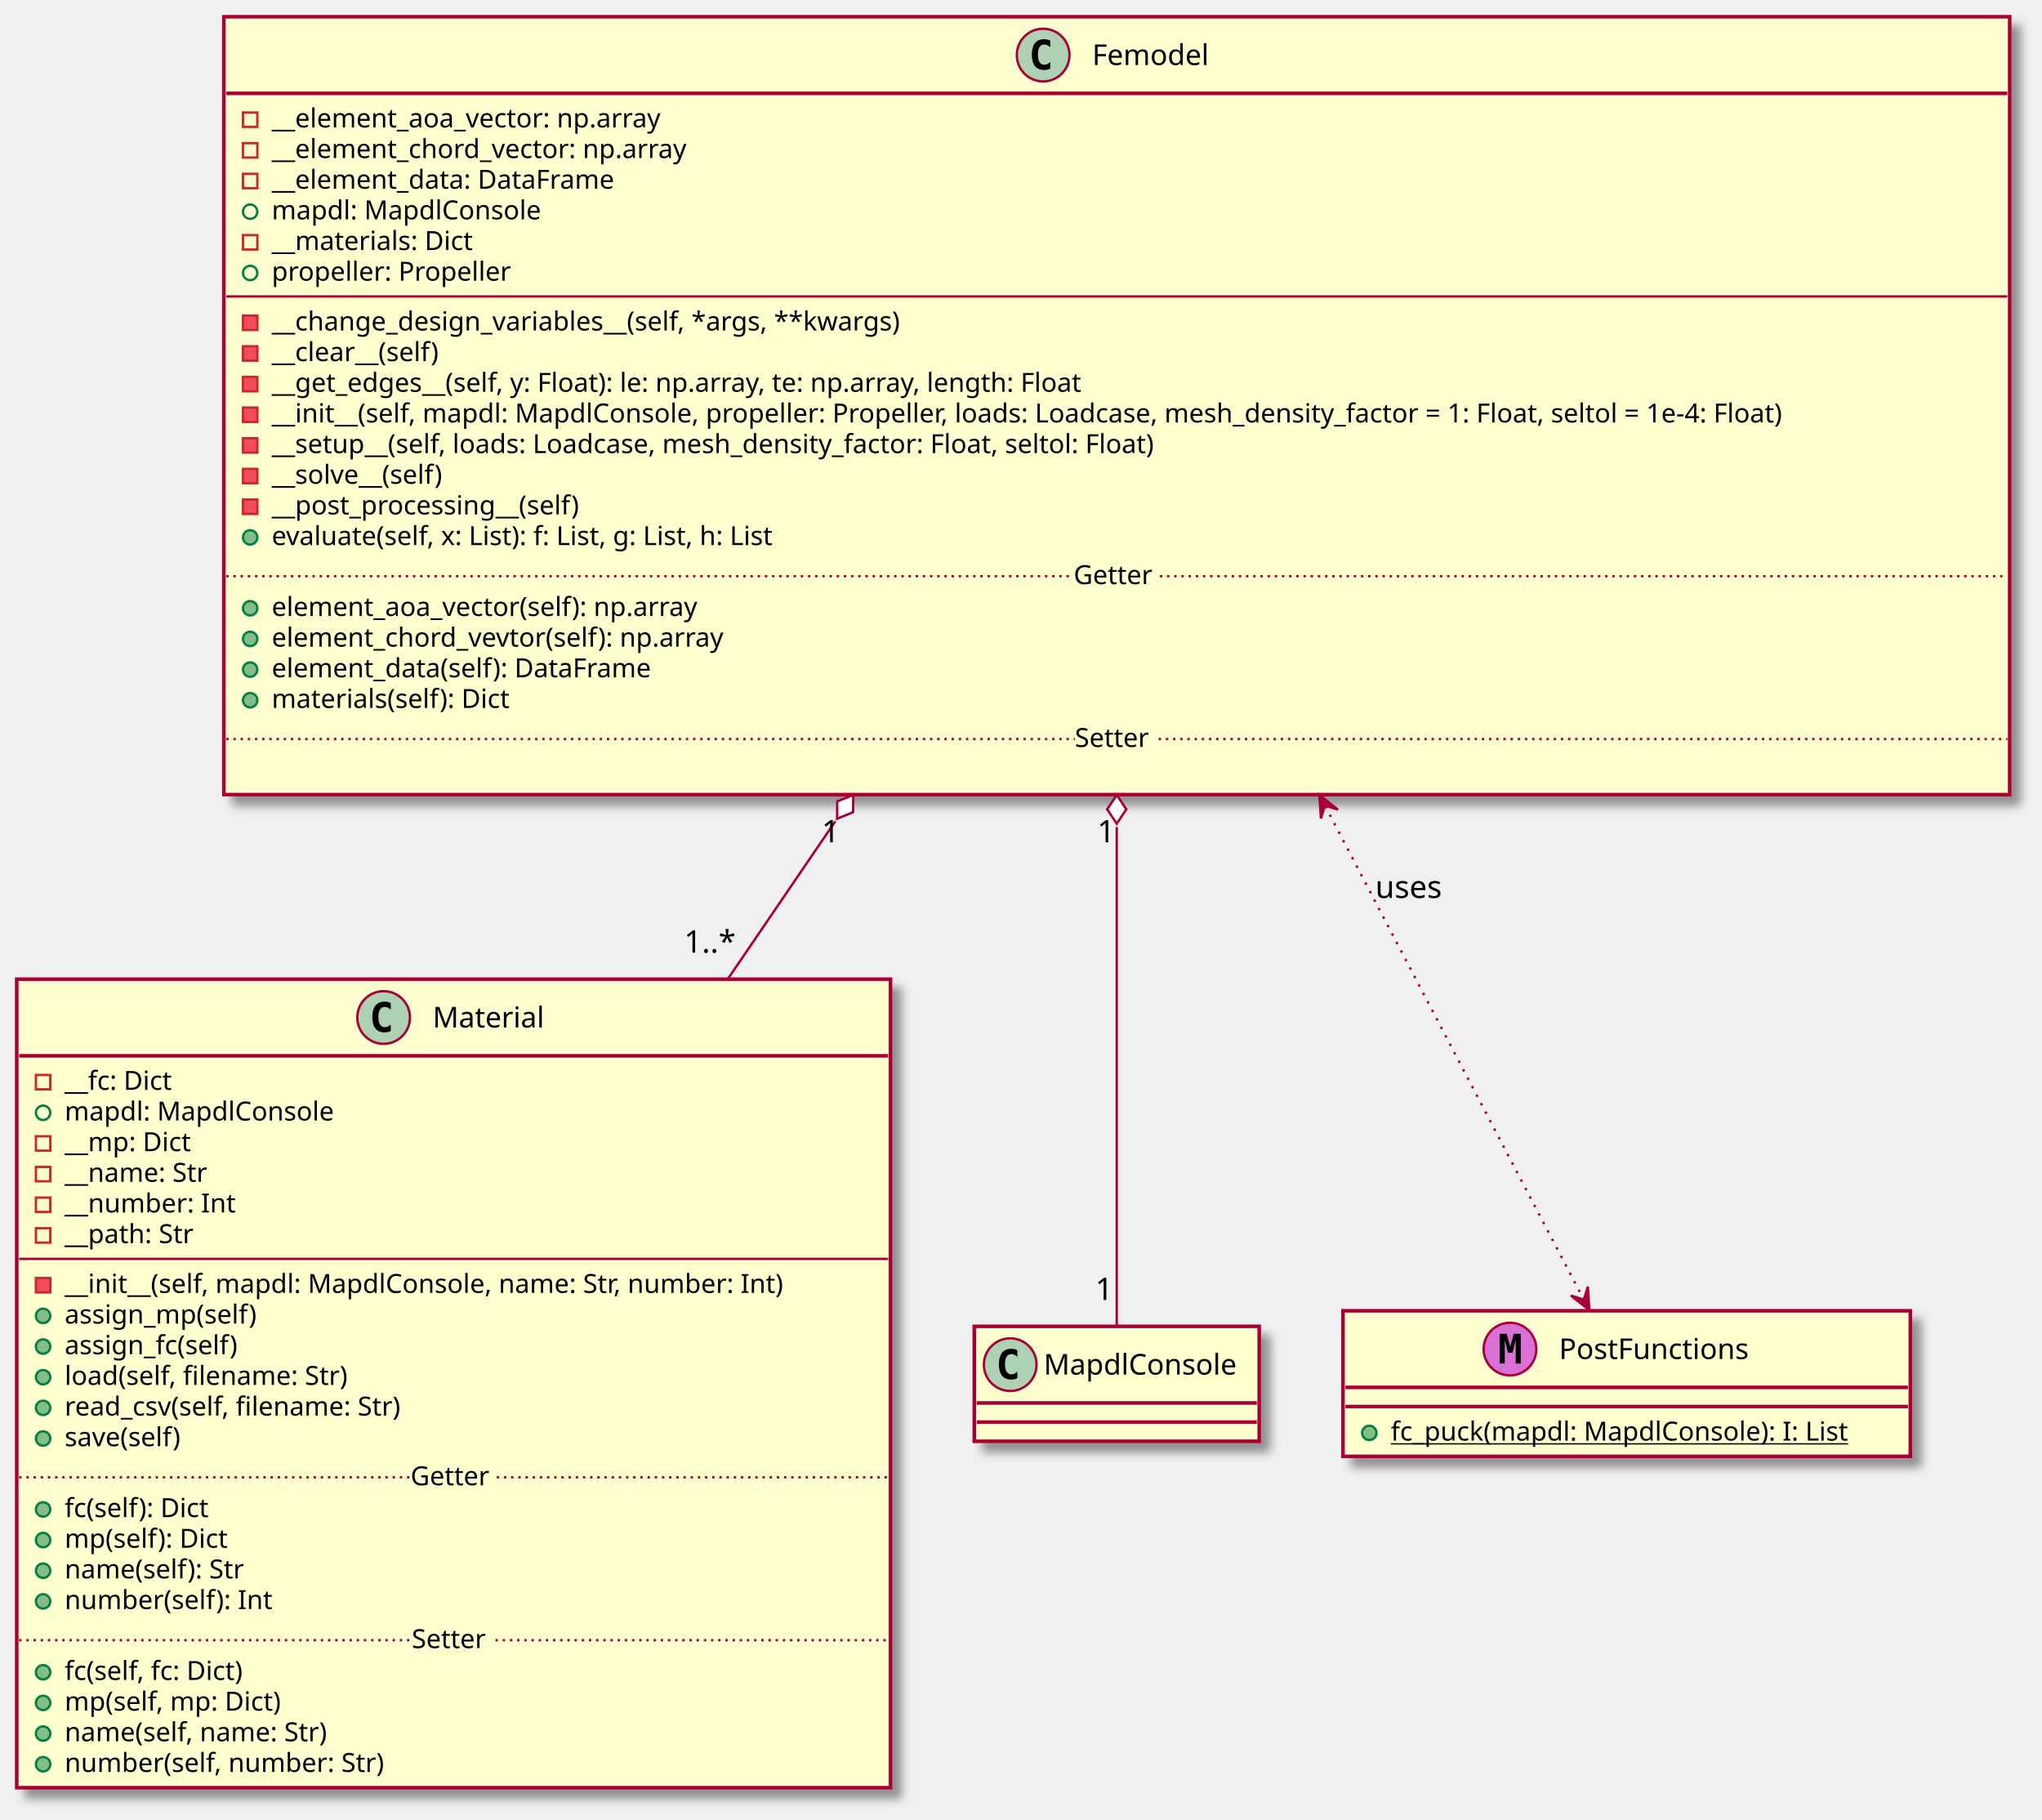
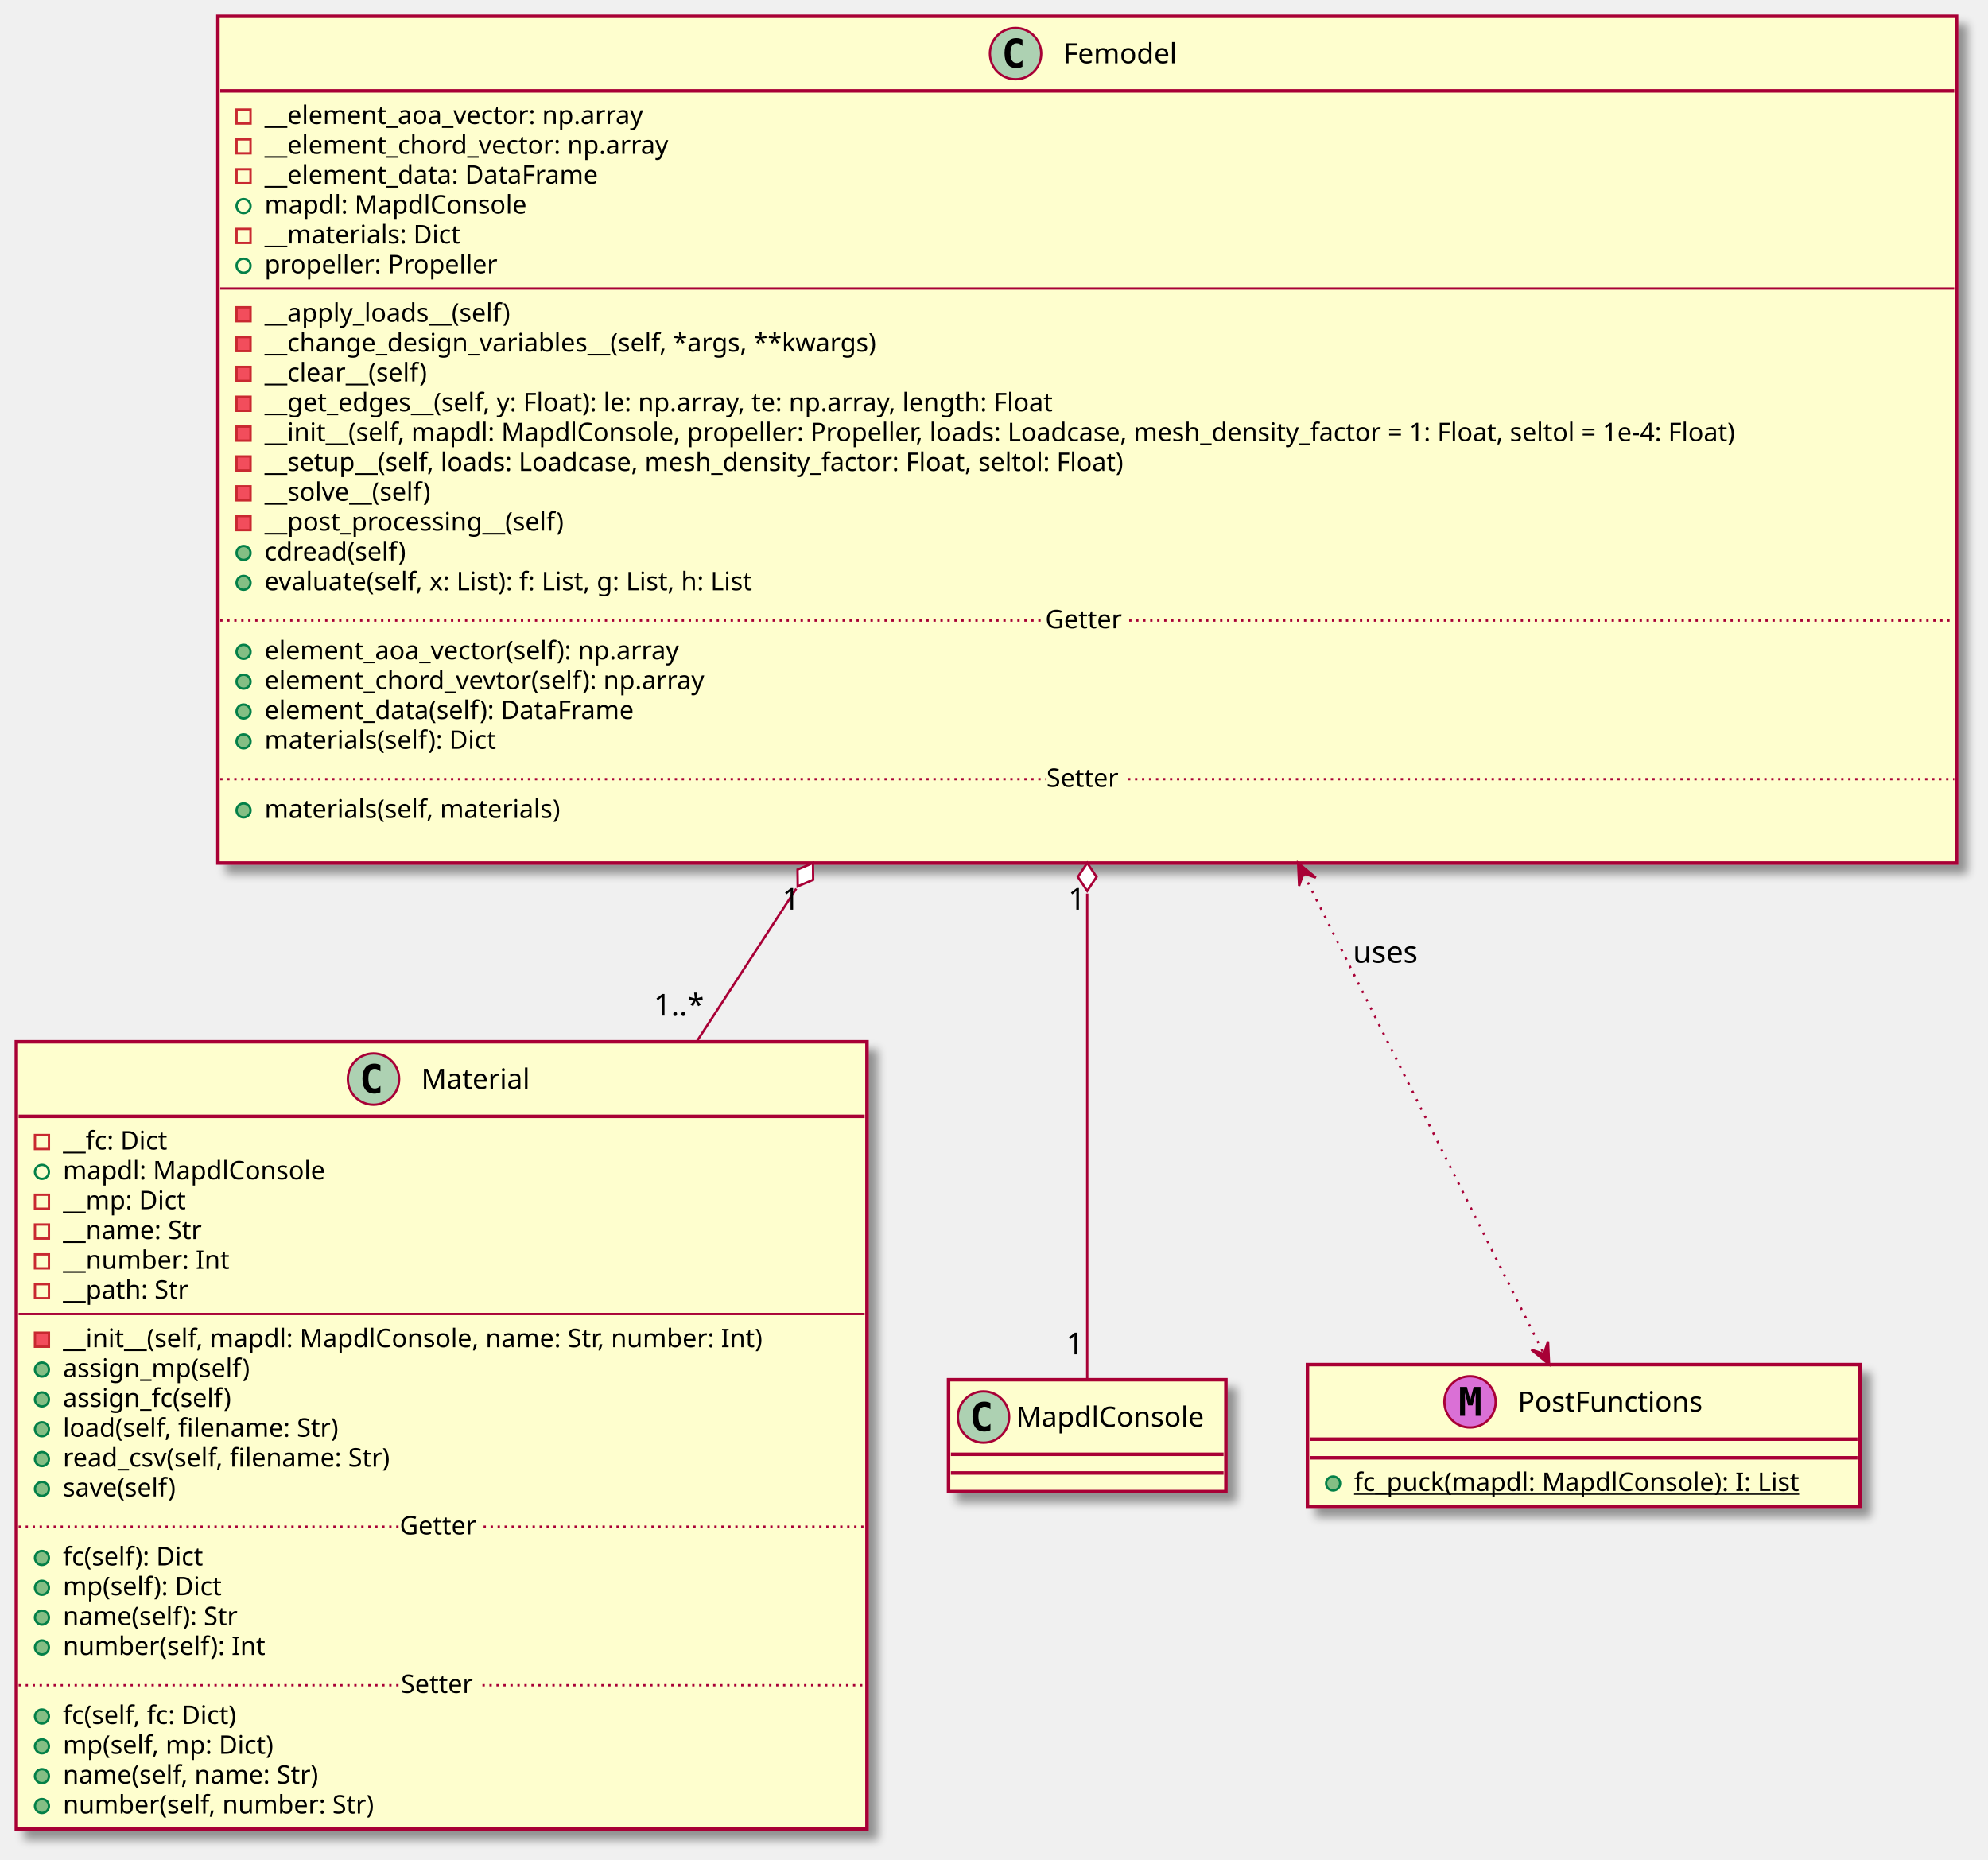
- <svg xmlns="http://www.w3.org/2000/svg" contentScriptType="application/ecmascript" contentStyleType="text/css" height="760px" preserveAspectRatio="none" style="width:853px;height:760px;" version="1.1" viewBox="0 0 853 760" width="853px" zoomAndPan="magnify">
+ <svg xmlns="http://www.w3.org/2000/svg" contentScriptType="application/ecmascript" contentStyleType="text/css" height="798px" preserveAspectRatio="none" style="width:853px;height:798px;" version="1.1" viewBox="0 0 853 798" width="853px" zoomAndPan="magnify">
  <defs>
-     <filter height="300%" id="fuze5787n1dwg" width="300%" x="-1" y="-1">
+     <filter height="300%" id="f1jp4b8g668ia4" width="300%" x="-1" y="-1">
      <feGaussianBlur result="blurOut" stdDeviation="2.0" />
      <feColorMatrix in="blurOut" result="blurOut2" type="matrix" values="0 0 0 0 0 0 0 0 0 0 0 0 0 0 0 0 0 0 .4 0" />
      <feOffset dx="4.0" dy="4.0" in="blurOut2" result="blurOut3" />
      <feBlend in="SourceGraphic" in2="blurOut3" mode="normal" />
    </filter>
  </defs>
  <g>
-     <rect codeLine="8" fill="#FEFECE" filter="url(#fuze5787n1dwg)" height="324.898" id="Femodel" style="stroke: #A80036; stroke-width: 1.5;" width="746" x="93.5" y="7" />
+     <rect codeLine="8" fill="#FEFECE" filter="url(#f1jp4b8g668ia4)" height="363.312" id="Femodel" style="stroke: #A80036; stroke-width: 1.5;" width="746" x="93.5" y="7" />
    <ellipse cx="435.75" cy="23" fill="#ADD1B2" rx="11" ry="11" style="stroke: #A80036; stroke-width: 1.0;" />
    <path d="M438.719,28.641 Q438.141,28.938 437.5,29.078 Q436.859,29.234 436.156,29.234 Q433.656,29.234 432.328,27.594 Q431.016,25.938 431.016,22.812 Q431.016,19.688 432.328,18.031 Q433.656,16.375 436.156,16.375 Q436.859,16.375 437.5,16.531 Q438.156,16.688 438.719,16.984 L438.719,19.703 Q438.094,19.125 437.5,18.859 Q436.906,18.578 436.281,18.578 Q434.938,18.578 434.25,19.656 Q433.562,20.719 433.562,22.812 Q433.562,24.906 434.25,25.984 Q434.938,27.047 436.281,27.047 Q436.906,27.047 437.5,26.781 Q438.094,26.5 438.719,25.922 L438.719,28.641 Z " />
    <text fill="#000000" font-family="sans-serif" font-size="12" lengthAdjust="spacingAndGlyphs" textLength="53" x="456.25" y="27.154">Femodel</text>
    <line style="stroke: #A80036; stroke-width: 1.5;" x1="94.5" x2="838.5" y1="39" y2="39" />
    <rect fill="none" height="6" style="stroke: #C82930; stroke-width: 1.0;" width="6" x="101.5" y="47" />
    <text fill="#000000" font-family="sans-serif" font-size="11" lengthAdjust="spacingAndGlyphs" textLength="182" x="113.5" y="53.21">__element_aoa_vector: np.array</text>
    <rect fill="none" height="6" style="stroke: #C82930; stroke-width: 1.0;" width="6" x="101.5" y="59.805" />
    <text fill="#000000" font-family="sans-serif" font-size="11" lengthAdjust="spacingAndGlyphs" textLength="193" x="113.5" y="66.015">__element_chord_vector: np.array</text>
    <rect fill="none" height="6" style="stroke: #C82930; stroke-width: 1.0;" width="6" x="101.5" y="72.609" />
    <text fill="#000000" font-family="sans-serif" font-size="11" lengthAdjust="spacingAndGlyphs" textLength="159" x="113.5" y="78.82">__element_data: DataFrame</text>
    <ellipse cx="104.5" cy="88.414" fill="none" rx="3" ry="3" style="stroke: #038048; stroke-width: 1.0;" />
    <text fill="#000000" font-family="sans-serif" font-size="11" lengthAdjust="spacingAndGlyphs" textLength="122" x="113.5" y="91.624">mapdl: MapdlConsole</text>
    <rect fill="none" height="6" style="stroke: #C82930; stroke-width: 1.0;" width="6" x="101.5" y="98.219" />
    <text fill="#000000" font-family="sans-serif" font-size="11" lengthAdjust="spacingAndGlyphs" textLength="95" x="113.5" y="104.429">__materials: Dict</text>
    <ellipse cx="104.5" cy="114.023" fill="none" rx="3" ry="3" style="stroke: #038048; stroke-width: 1.0;" />
    <text fill="#000000" font-family="sans-serif" font-size="11" lengthAdjust="spacingAndGlyphs" textLength="110" x="113.5" y="117.234">propeller: Propeller</text>
    <line style="stroke: #A80036; stroke-width: 1.0;" x1="94.5" x2="838.5" y1="123.828" y2="123.828" />
    <rect fill="#F24D5C" height="6" style="stroke: #C82930; stroke-width: 1.0;" width="6" x="101.5" y="131.828" />
-     <text fill="#000000" font-family="sans-serif" font-size="11" lengthAdjust="spacingAndGlyphs" textLength="297" x="113.5" y="138.039">__change_design_variables__(self, *args, **kwargs)</text>
+     <text fill="#000000" font-family="sans-serif" font-size="11" lengthAdjust="spacingAndGlyphs" textLength="120" x="113.5" y="138.039">__apply_loads__(self)</text>
    <rect fill="#F24D5C" height="6" style="stroke: #C82930; stroke-width: 1.0;" width="6" x="101.5" y="144.633" />
-     <text fill="#000000" font-family="sans-serif" font-size="11" lengthAdjust="spacingAndGlyphs" textLength="81" x="113.5" y="150.843">__clear__(self)</text>
+     <text fill="#000000" font-family="sans-serif" font-size="11" lengthAdjust="spacingAndGlyphs" textLength="297" x="113.5" y="150.843">__change_design_variables__(self, *args, **kwargs)</text>
    <rect fill="#F24D5C" height="6" style="stroke: #C82930; stroke-width: 1.0;" width="6" x="101.5" y="157.438" />
-     <text fill="#000000" font-family="sans-serif" font-size="11" lengthAdjust="spacingAndGlyphs" textLength="388" x="113.5" y="163.648">__get_edges__(self, y: Float): le: np.array, te: np.array, length: Float</text>
+     <text fill="#000000" font-family="sans-serif" font-size="11" lengthAdjust="spacingAndGlyphs" textLength="81" x="113.5" y="163.648">__clear__(self)</text>
    <rect fill="#F24D5C" height="6" style="stroke: #C82930; stroke-width: 1.0;" width="6" x="101.5" y="170.242" />
-     <text fill="#000000" font-family="sans-serif" font-size="11" lengthAdjust="spacingAndGlyphs" textLength="720" x="113.5" y="176.453">__init__(self, mapdl: MapdlConsole, propeller: Propeller, loads: Loadcase, mesh_density_factor = 1: Float, seltol = 1e-4: Float)</text>
+     <text fill="#000000" font-family="sans-serif" font-size="11" lengthAdjust="spacingAndGlyphs" textLength="388" x="113.5" y="176.453">__get_edges__(self, y: Float): le: np.array, te: np.array, length: Float</text>
    <rect fill="#F24D5C" height="6" style="stroke: #C82930; stroke-width: 1.0;" width="6" x="101.5" y="183.047" />
-     <text fill="#000000" font-family="sans-serif" font-size="11" lengthAdjust="spacingAndGlyphs" textLength="421" x="113.5" y="189.257">__setup__(self, loads: Loadcase, mesh_density_factor: Float, seltol: Float)</text>
+     <text fill="#000000" font-family="sans-serif" font-size="11" lengthAdjust="spacingAndGlyphs" textLength="720" x="113.5" y="189.257">__init__(self, mapdl: MapdlConsole, propeller: Propeller, loads: Loadcase, mesh_density_factor = 1: Float, seltol = 1e-4: Float)</text>
    <rect fill="#F24D5C" height="6" style="stroke: #C82930; stroke-width: 1.0;" width="6" x="101.5" y="195.852" />
-     <text fill="#000000" font-family="sans-serif" font-size="11" lengthAdjust="spacingAndGlyphs" textLength="83" x="113.5" y="202.062">__solve__(self)</text>
+     <text fill="#000000" font-family="sans-serif" font-size="11" lengthAdjust="spacingAndGlyphs" textLength="421" x="113.5" y="202.062">__setup__(self, loads: Loadcase, mesh_density_factor: Float, seltol: Float)</text>
    <rect fill="#F24D5C" height="6" style="stroke: #C82930; stroke-width: 1.0;" width="6" x="101.5" y="208.656" />
-     <text fill="#000000" font-family="sans-serif" font-size="11" lengthAdjust="spacingAndGlyphs" textLength="147" x="113.5" y="214.867">__post_processing__(self)</text>
-     <ellipse cx="104.5" cy="224.461" fill="#84BE84" rx="3" ry="3" style="stroke: #038048; stroke-width: 1.0;" />
-     <text fill="#000000" font-family="sans-serif" font-size="11" lengthAdjust="spacingAndGlyphs" textLength="245" x="113.5" y="227.671">evaluate(self, x: List): f: List, g: List, h: List</text>
-     <ellipse cx="104.5" cy="254.07" fill="#84BE84" rx="3" ry="3" style="stroke: #038048; stroke-width: 1.0;" />
-     <text fill="#000000" font-family="sans-serif" font-size="11" lengthAdjust="spacingAndGlyphs" textLength="199" x="113.5" y="257.281">element_aoa_vector(self): np.array</text>
-     <ellipse cx="104.5" cy="266.875" fill="#84BE84" rx="3" ry="3" style="stroke: #038048; stroke-width: 1.0;" />
-     <text fill="#000000" font-family="sans-serif" font-size="11" lengthAdjust="spacingAndGlyphs" textLength="210" x="113.5" y="270.085">element_chord_vevtor(self): np.array</text>
+     <text fill="#000000" font-family="sans-serif" font-size="11" lengthAdjust="spacingAndGlyphs" textLength="83" x="113.5" y="214.867">__solve__(self)</text>
+     <rect fill="#F24D5C" height="6" style="stroke: #C82930; stroke-width: 1.0;" width="6" x="101.5" y="221.461" />
+     <text fill="#000000" font-family="sans-serif" font-size="11" lengthAdjust="spacingAndGlyphs" textLength="147" x="113.5" y="227.671">__post_processing__(self)</text>
+     <ellipse cx="104.5" cy="237.266" fill="#84BE84" rx="3" ry="3" style="stroke: #038048; stroke-width: 1.0;" />
+     <text fill="#000000" font-family="sans-serif" font-size="11" lengthAdjust="spacingAndGlyphs" textLength="68" x="113.5" y="240.476">cdread(self)</text>
+     <ellipse cx="104.5" cy="250.07" fill="#84BE84" rx="3" ry="3" style="stroke: #038048; stroke-width: 1.0;" />
+     <text fill="#000000" font-family="sans-serif" font-size="11" lengthAdjust="spacingAndGlyphs" textLength="245" x="113.5" y="253.281">evaluate(self, x: List): f: List, g: List, h: List</text>
    <ellipse cx="104.5" cy="279.68" fill="#84BE84" rx="3" ry="3" style="stroke: #038048; stroke-width: 1.0;" />
-     <text fill="#000000" font-family="sans-serif" font-size="11" lengthAdjust="spacingAndGlyphs" textLength="176" x="113.5" y="282.89">element_data(self): DataFrame</text>
+     <text fill="#000000" font-family="sans-serif" font-size="11" lengthAdjust="spacingAndGlyphs" textLength="199" x="113.5" y="282.89">element_aoa_vector(self): np.array</text>
    <ellipse cx="104.5" cy="292.484" fill="#84BE84" rx="3" ry="3" style="stroke: #038048; stroke-width: 1.0;" />
-     <text fill="#000000" font-family="sans-serif" font-size="11" lengthAdjust="spacingAndGlyphs" textLength="112" x="113.5" y="295.695">materials(self): Dict</text>
-     <line style="stroke: #A80036; stroke-width: 1.0; stroke-dasharray: 1.0,2.0;" x1="94.5" x2="448.5" y1="240.668" y2="240.668" />
-     <text fill="#000000" font-family="sans-serif" font-size="11" lengthAdjust="spacingAndGlyphs" textLength="36" x="448.5" y="243.976">Getter</text>
-     <line style="stroke: #A80036; stroke-width: 1.0; stroke-dasharray: 1.0,2.0;" x1="484.5" x2="838.5" y1="240.668" y2="240.668" />
-     <text fill="#000000" font-family="sans-serif" font-size="11" lengthAdjust="spacingAndGlyphs" textLength="0" x="103.5" y="325.304" />
-     <line style="stroke: #A80036; stroke-width: 1.0; stroke-dasharray: 1.0,2.0;" x1="94.5" x2="449" y1="308.691" y2="308.691" />
-     <text fill="#000000" font-family="sans-serif" font-size="11" lengthAdjust="spacingAndGlyphs" textLength="35" x="449" y="312">Setter</text>
-     <line style="stroke: #A80036; stroke-width: 1.0; stroke-dasharray: 1.0,2.0;" x1="484" x2="838.5" y1="308.691" y2="308.691" />
-     <rect codeLine="35" fill="#FEFECE" filter="url(#fuze5787n1dwg)" height="337.703" id="Material" style="stroke: #A80036; stroke-width: 1.5;" width="365" x="7" y="409" />
-     <ellipse cx="160.25" cy="425" fill="#ADD1B2" rx="11" ry="11" style="stroke: #A80036; stroke-width: 1.0;" />
-     <path d="M163.219,430.641 Q162.641,430.938 162,431.078 Q161.359,431.234 160.656,431.234 Q158.156,431.234 156.828,429.594 Q155.516,427.938 155.516,424.812 Q155.516,421.688 156.828,420.031 Q158.156,418.375 160.656,418.375 Q161.359,418.375 162,418.531 Q162.656,418.688 163.219,418.984 L163.219,421.703 Q162.594,421.125 162,420.859 Q161.406,420.578 160.781,420.578 Q159.438,420.578 158.75,421.656 Q158.062,422.719 158.062,424.812 Q158.062,426.906 158.75,427.984 Q159.438,429.047 160.781,429.047 Q161.406,429.047 162,428.781 Q162.594,428.5 163.219,427.922 L163.219,430.641 Z " />
-     <text fill="#000000" font-family="sans-serif" font-size="12" lengthAdjust="spacingAndGlyphs" textLength="50" x="180.75" y="429.154">Material</text>
-     <line style="stroke: #A80036; stroke-width: 1.5;" x1="8" x2="371" y1="441" y2="441" />
-     <rect fill="none" height="6" style="stroke: #C82930; stroke-width: 1.0;" width="6" x="15" y="449" />
-     <text fill="#000000" font-family="sans-serif" font-size="11" lengthAdjust="spacingAndGlyphs" textLength="51" x="27" y="455.21">__fc: Dict</text>
-     <ellipse cx="18" cy="464.805" fill="none" rx="3" ry="3" style="stroke: #038048; stroke-width: 1.0;" />
-     <text fill="#000000" font-family="sans-serif" font-size="11" lengthAdjust="spacingAndGlyphs" textLength="122" x="27" y="468.015">mapdl: MapdlConsole</text>
-     <rect fill="none" height="6" style="stroke: #C82930; stroke-width: 1.0;" width="6" x="15" y="474.609" />
-     <text fill="#000000" font-family="sans-serif" font-size="11" lengthAdjust="spacingAndGlyphs" textLength="59" x="27" y="480.82">__mp: Dict</text>
-     <rect fill="none" height="6" style="stroke: #C82930; stroke-width: 1.0;" width="6" x="15" y="487.414" />
-     <text fill="#000000" font-family="sans-serif" font-size="11" lengthAdjust="spacingAndGlyphs" textLength="69" x="27" y="493.625">__name: Str</text>
-     <rect fill="none" height="6" style="stroke: #C82930; stroke-width: 1.0;" width="6" x="15" y="500.219" />
-     <text fill="#000000" font-family="sans-serif" font-size="11" lengthAdjust="spacingAndGlyphs" textLength="78" x="27" y="506.429">__number: Int</text>
-     <rect fill="none" height="6" style="stroke: #C82930; stroke-width: 1.0;" width="6" x="15" y="513.023" />
-     <text fill="#000000" font-family="sans-serif" font-size="11" lengthAdjust="spacingAndGlyphs" textLength="62" x="27" y="519.234">__path: Str</text>
-     <line style="stroke: #A80036; stroke-width: 1.0;" x1="8" x2="371" y1="525.828" y2="525.828" />
-     <rect fill="#F24D5C" height="6" style="stroke: #C82930; stroke-width: 1.0;" width="6" x="15" y="533.828" />
-     <text fill="#000000" font-family="sans-serif" font-size="11" lengthAdjust="spacingAndGlyphs" textLength="339" x="27" y="540.039">__init__(self, mapdl: MapdlConsole, name: Str, number: Int)</text>
-     <ellipse cx="18" cy="549.633" fill="#84BE84" rx="3" ry="3" style="stroke: #038048; stroke-width: 1.0;" />
-     <text fill="#000000" font-family="sans-serif" font-size="11" lengthAdjust="spacingAndGlyphs" textLength="91" x="27" y="552.843">assign_mp(self)</text>
-     <ellipse cx="18" cy="562.438" fill="#84BE84" rx="3" ry="3" style="stroke: #038048; stroke-width: 1.0;" />
-     <text fill="#000000" font-family="sans-serif" font-size="11" lengthAdjust="spacingAndGlyphs" textLength="83" x="27" y="565.648">assign_fc(self)</text>
-     <ellipse cx="18" cy="575.242" fill="#84BE84" rx="3" ry="3" style="stroke: #038048; stroke-width: 1.0;" />
-     <text fill="#000000" font-family="sans-serif" font-size="11" lengthAdjust="spacingAndGlyphs" textLength="135" x="27" y="578.453">load(self, filename: Str)</text>
-     <ellipse cx="18" cy="588.047" fill="#84BE84" rx="3" ry="3" style="stroke: #038048; stroke-width: 1.0;" />
-     <text fill="#000000" font-family="sans-serif" font-size="11" lengthAdjust="spacingAndGlyphs" textLength="162" x="27" y="591.257">read_csv(self, filename: Str)</text>
-     <ellipse cx="18" cy="600.852" fill="#84BE84" rx="3" ry="3" style="stroke: #038048; stroke-width: 1.0;" />
-     <text fill="#000000" font-family="sans-serif" font-size="11" lengthAdjust="spacingAndGlyphs" textLength="56" x="27" y="604.062">save(self)</text>
-     <ellipse cx="18" cy="630.461" fill="#84BE84" rx="3" ry="3" style="stroke: #038048; stroke-width: 1.0;" />
-     <text fill="#000000" font-family="sans-serif" font-size="11" lengthAdjust="spacingAndGlyphs" textLength="68" x="27" y="633.671">fc(self): Dict</text>
-     <ellipse cx="18" cy="643.266" fill="#84BE84" rx="3" ry="3" style="stroke: #038048; stroke-width: 1.0;" />
-     <text fill="#000000" font-family="sans-serif" font-size="11" lengthAdjust="spacingAndGlyphs" textLength="76" x="27" y="646.476">mp(self): Dict</text>
-     <ellipse cx="18" cy="656.07" fill="#84BE84" rx="3" ry="3" style="stroke: #038048; stroke-width: 1.0;" />
-     <text fill="#000000" font-family="sans-serif" font-size="11" lengthAdjust="spacingAndGlyphs" textLength="86" x="27" y="659.281">name(self): Str</text>
-     <ellipse cx="18" cy="668.875" fill="#84BE84" rx="3" ry="3" style="stroke: #038048; stroke-width: 1.0;" />
-     <text fill="#000000" font-family="sans-serif" font-size="11" lengthAdjust="spacingAndGlyphs" textLength="95" x="27" y="672.085">number(self): Int</text>
-     <line style="stroke: #A80036; stroke-width: 1.0; stroke-dasharray: 1.0,2.0;" x1="8" x2="171.5" y1="617.059" y2="617.059" />
-     <text fill="#000000" font-family="sans-serif" font-size="11" lengthAdjust="spacingAndGlyphs" textLength="36" x="171.5" y="620.367">Getter</text>
-     <line style="stroke: #A80036; stroke-width: 1.0; stroke-dasharray: 1.0,2.0;" x1="207.5" x2="371" y1="617.059" y2="617.059" />
-     <ellipse cx="18" cy="698.484" fill="#84BE84" rx="3" ry="3" style="stroke: #038048; stroke-width: 1.0;" />
-     <text fill="#000000" font-family="sans-serif" font-size="11" lengthAdjust="spacingAndGlyphs" textLength="86" x="27" y="701.695">fc(self, fc: Dict)</text>
-     <ellipse cx="18" cy="711.289" fill="#84BE84" rx="3" ry="3" style="stroke: #038048; stroke-width: 1.0;" />
-     <text fill="#000000" font-family="sans-serif" font-size="11" lengthAdjust="spacingAndGlyphs" textLength="102" x="27" y="714.5">mp(self, mp: Dict)</text>
-     <ellipse cx="18" cy="724.094" fill="#84BE84" rx="3" ry="3" style="stroke: #038048; stroke-width: 1.0;" />
-     <text fill="#000000" font-family="sans-serif" font-size="11" lengthAdjust="spacingAndGlyphs" textLength="126" x="27" y="727.304">name(self, name: Str)</text>
-     <ellipse cx="18" cy="736.898" fill="#84BE84" rx="3" ry="3" style="stroke: #038048; stroke-width: 1.0;" />
-     <text fill="#000000" font-family="sans-serif" font-size="11" lengthAdjust="spacingAndGlyphs" textLength="150" x="27" y="740.109">number(self, number: Str)</text>
-     <line style="stroke: #A80036; stroke-width: 1.0; stroke-dasharray: 1.0,2.0;" x1="8" x2="172" y1="685.082" y2="685.082" />
-     <text fill="#000000" font-family="sans-serif" font-size="11" lengthAdjust="spacingAndGlyphs" textLength="35" x="172" y="688.39">Setter</text>
-     <line style="stroke: #A80036; stroke-width: 1.0; stroke-dasharray: 1.0,2.0;" x1="207" x2="371" y1="685.082" y2="685.082" />
-     <rect codeLine="33" fill="#FEFECE" filter="url(#fuze5787n1dwg)" height="48" id="MapdlConsole" style="stroke: #A80036; stroke-width: 1.5;" width="119" x="407" y="554" />
-     <ellipse cx="422" cy="570" fill="#ADD1B2" rx="11" ry="11" style="stroke: #A80036; stroke-width: 1.0;" />
-     <path d="M424.969,575.641 Q424.391,575.938 423.75,576.078 Q423.109,576.234 422.406,576.234 Q419.906,576.234 418.578,574.594 Q417.266,572.938 417.266,569.812 Q417.266,566.688 418.578,565.031 Q419.906,563.375 422.406,563.375 Q423.109,563.375 423.75,563.531 Q424.406,563.688 424.969,563.984 L424.969,566.703 Q424.344,566.125 423.75,565.859 Q423.156,565.578 422.531,565.578 Q421.188,565.578 420.5,566.656 Q419.812,567.719 419.812,569.812 Q419.812,571.906 420.5,572.984 Q421.188,574.047 422.531,574.047 Q423.156,574.047 423.75,573.781 Q424.344,573.5 424.969,572.922 L424.969,575.641 Z " />
-     <text fill="#000000" font-family="sans-serif" font-size="12" lengthAdjust="spacingAndGlyphs" textLength="87" x="436" y="574.154">MapdlConsole</text>
-     <line style="stroke: #A80036; stroke-width: 1.5;" x1="408" x2="525" y1="586" y2="586" />
-     <line style="stroke: #A80036; stroke-width: 1.5;" x1="408" x2="525" y1="594" y2="594" />
-     <rect codeLine="65" fill="#FEFECE" filter="url(#fuze5787n1dwg)" height="60.805" id="PostFunctions" style="stroke: #A80036; stroke-width: 1.5;" width="237" x="561" y="547.5" />
-     <ellipse cx="630.75" cy="563.5" fill="#DA70D6" rx="11" ry="11" style="stroke: #A80036; stroke-width: 1.0;" />
-     <path d="M626.469,557.109 L629.391,557.109 L630.859,562.547 L632.328,557.109 L635.266,557.109 L635.266,569.5 L633.156,569.5 L633.156,559.578 L631.844,565 L629.906,565 L628.578,559.578 L628.578,569.5 L626.469,569.5 L626.469,557.109 Z " />
-     <text fill="#000000" font-family="sans-serif" font-size="12" lengthAdjust="spacingAndGlyphs" textLength="89" x="651.25" y="567.654">PostFunctions</text>
-     <line style="stroke: #A80036; stroke-width: 1.5;" x1="562" x2="797" y1="579.5" y2="579.5" />
-     <line style="stroke: #A80036; stroke-width: 1.5;" x1="562" x2="797" y1="587.5" y2="587.5" />
-     <ellipse cx="572" cy="598.5" fill="#84BE84" rx="3" ry="3" style="stroke: #038048; stroke-width: 1.0;" />
-     <text fill="#000000" font-family="sans-serif" font-size="11" lengthAdjust="spacingAndGlyphs" text-decoration="underline" textLength="211" x="581" y="601.71">fc_puck(mapdl: MapdlConsole): I: List</text>
-     <path codeLine="2" d="M348.93,343.04 C334.08,364.83 318.89,387.11 304.09,408.84 " fill="none" id="Femodel-backto-Material" style="stroke: #A80036; stroke-width: 1.0;" />
-     <polygon fill="#FFFFFF" points="356.43,332.04,349.747,334.748,349.676,341.959,356.36,339.251,356.43,332.04" style="stroke: #A80036; stroke-width: 1.0;" />
-     <text fill="#000000" font-family="sans-serif" font-size="13" lengthAdjust="spacingAndGlyphs" textLength="8" x="343.261" y="351.817">1</text>
-     <text fill="#000000" font-family="sans-serif" font-size="13" lengthAdjust="spacingAndGlyphs" textLength="23" x="285.761" y="397.912">1..*</text>
-     <path codeLine="3" d="M466.5,345.46 C466.5,426.26 466.5,513.13 466.5,553.67 " fill="none" id="Femodel-backto-MapdlConsole" style="stroke: #A80036; stroke-width: 1.0;" />
-     <polygon fill="#FFFFFF" points="466.5,332.04,462.5,338.04,466.5,344.04,470.5,338.04,466.5,332.04" style="stroke: #A80036; stroke-width: 1.0;" />
-     <text fill="#000000" font-family="sans-serif" font-size="13" lengthAdjust="spacingAndGlyphs" textLength="8" x="458.319" y="351.817">1</text>
-     <text fill="#000000" font-family="sans-serif" font-size="13" lengthAdjust="spacingAndGlyphs" textLength="8" x="457.525" y="542.995">1</text>
-     <path codeLine="6" d="M553.62,336.76 C593.73,413.3 637.63,497.1 661.53,542.71 " fill="none" id="Femodel-PostFunctions" style="stroke: #A80036; stroke-width: 1.0; stroke-dasharray: 1.0,3.0;" />
-     <polygon fill="#A80036" points="663.92,547.27,663.297,537.441,661.604,542.839,656.207,541.146,663.92,547.27" style="stroke: #A80036; stroke-width: 1.0;" />
-     <polygon fill="#A80036" points="551.14,332.04,551.788,341.868,553.467,336.466,558.869,338.144,551.14,332.04" style="stroke: #A80036; stroke-width: 1.0;" />
-     <text fill="#000000" font-family="sans-serif" font-size="13" lengthAdjust="spacingAndGlyphs" textLength="30" x="574.5" y="375.067">uses</text>
+     <text fill="#000000" font-family="sans-serif" font-size="11" lengthAdjust="spacingAndGlyphs" textLength="210" x="113.5" y="295.695">element_chord_vevtor(self): np.array</text>
+     <ellipse cx="104.5" cy="305.289" fill="#84BE84" rx="3" ry="3" style="stroke: #038048; stroke-width: 1.0;" />
+     <text fill="#000000" font-family="sans-serif" font-size="11" lengthAdjust="spacingAndGlyphs" textLength="176" x="113.5" y="308.5">element_data(self): DataFrame</text>
+     <ellipse cx="104.5" cy="318.094" fill="#84BE84" rx="3" ry="3" style="stroke: #038048; stroke-width: 1.0;" />
+     <text fill="#000000" font-family="sans-serif" font-size="11" lengthAdjust="spacingAndGlyphs" textLength="112" x="113.5" y="321.304">materials(self): Dict</text>
+     <line style="stroke: #A80036; stroke-width: 1.0; stroke-dasharray: 1.0,2.0;" x1="94.5" x2="448.5" y1="266.277" y2="266.277" />
+     <text fill="#000000" font-family="sans-serif" font-size="11" lengthAdjust="spacingAndGlyphs" textLength="36" x="448.5" y="269.585">Getter</text>
+     <line style="stroke: #A80036; stroke-width: 1.0; stroke-dasharray: 1.0,2.0;" x1="484.5" x2="838.5" y1="266.277" y2="266.277" />
+     <ellipse cx="104.5" cy="347.703" fill="#84BE84" rx="3" ry="3" style="stroke: #038048; stroke-width: 1.0;" />
+     <text fill="#000000" font-family="sans-serif" font-size="11" lengthAdjust="spacingAndGlyphs" textLength="145" x="113.5" y="350.914">materials(self, materials)</text>
+     <text fill="#000000" font-family="sans-serif" font-size="11" lengthAdjust="spacingAndGlyphs" textLength="0" x="117.5" y="363.718" />
+     <line style="stroke: #A80036; stroke-width: 1.0; stroke-dasharray: 1.0,2.0;" x1="94.5" x2="449" y1="334.301" y2="334.301" />
+     <text fill="#000000" font-family="sans-serif" font-size="11" lengthAdjust="spacingAndGlyphs" textLength="35" x="449" y="337.609">Setter</text>
+     <line style="stroke: #A80036; stroke-width: 1.0; stroke-dasharray: 1.0,2.0;" x1="484" x2="838.5" y1="334.301" y2="334.301" />
+     <rect codeLine="38" fill="#FEFECE" filter="url(#f1jp4b8g668ia4)" height="337.703" id="Material" style="stroke: #A80036; stroke-width: 1.5;" width="365" x="7" y="447" />
+     <ellipse cx="160.25" cy="463" fill="#ADD1B2" rx="11" ry="11" style="stroke: #A80036; stroke-width: 1.0;" />
+     <path d="M163.219,468.641 Q162.641,468.938 162,469.078 Q161.359,469.234 160.656,469.234 Q158.156,469.234 156.828,467.594 Q155.516,465.938 155.516,462.812 Q155.516,459.688 156.828,458.031 Q158.156,456.375 160.656,456.375 Q161.359,456.375 162,456.531 Q162.656,456.688 163.219,456.984 L163.219,459.703 Q162.594,459.125 162,458.859 Q161.406,458.578 160.781,458.578 Q159.438,458.578 158.75,459.656 Q158.062,460.719 158.062,462.812 Q158.062,464.906 158.75,465.984 Q159.438,467.047 160.781,467.047 Q161.406,467.047 162,466.781 Q162.594,466.5 163.219,465.922 L163.219,468.641 Z " />
+     <text fill="#000000" font-family="sans-serif" font-size="12" lengthAdjust="spacingAndGlyphs" textLength="50" x="180.75" y="467.154">Material</text>
+     <line style="stroke: #A80036; stroke-width: 1.5;" x1="8" x2="371" y1="479" y2="479" />
+     <rect fill="none" height="6" style="stroke: #C82930; stroke-width: 1.0;" width="6" x="15" y="487" />
+     <text fill="#000000" font-family="sans-serif" font-size="11" lengthAdjust="spacingAndGlyphs" textLength="51" x="27" y="493.21">__fc: Dict</text>
+     <ellipse cx="18" cy="502.805" fill="none" rx="3" ry="3" style="stroke: #038048; stroke-width: 1.0;" />
+     <text fill="#000000" font-family="sans-serif" font-size="11" lengthAdjust="spacingAndGlyphs" textLength="122" x="27" y="506.015">mapdl: MapdlConsole</text>
+     <rect fill="none" height="6" style="stroke: #C82930; stroke-width: 1.0;" width="6" x="15" y="512.609" />
+     <text fill="#000000" font-family="sans-serif" font-size="11" lengthAdjust="spacingAndGlyphs" textLength="59" x="27" y="518.82">__mp: Dict</text>
+     <rect fill="none" height="6" style="stroke: #C82930; stroke-width: 1.0;" width="6" x="15" y="525.414" />
+     <text fill="#000000" font-family="sans-serif" font-size="11" lengthAdjust="spacingAndGlyphs" textLength="69" x="27" y="531.625">__name: Str</text>
+     <rect fill="none" height="6" style="stroke: #C82930; stroke-width: 1.0;" width="6" x="15" y="538.219" />
+     <text fill="#000000" font-family="sans-serif" font-size="11" lengthAdjust="spacingAndGlyphs" textLength="78" x="27" y="544.429">__number: Int</text>
+     <rect fill="none" height="6" style="stroke: #C82930; stroke-width: 1.0;" width="6" x="15" y="551.023" />
+     <text fill="#000000" font-family="sans-serif" font-size="11" lengthAdjust="spacingAndGlyphs" textLength="62" x="27" y="557.234">__path: Str</text>
+     <line style="stroke: #A80036; stroke-width: 1.0;" x1="8" x2="371" y1="563.828" y2="563.828" />
+     <rect fill="#F24D5C" height="6" style="stroke: #C82930; stroke-width: 1.0;" width="6" x="15" y="571.828" />
+     <text fill="#000000" font-family="sans-serif" font-size="11" lengthAdjust="spacingAndGlyphs" textLength="339" x="27" y="578.039">__init__(self, mapdl: MapdlConsole, name: Str, number: Int)</text>
+     <ellipse cx="18" cy="587.633" fill="#84BE84" rx="3" ry="3" style="stroke: #038048; stroke-width: 1.0;" />
+     <text fill="#000000" font-family="sans-serif" font-size="11" lengthAdjust="spacingAndGlyphs" textLength="91" x="27" y="590.843">assign_mp(self)</text>
+     <ellipse cx="18" cy="600.438" fill="#84BE84" rx="3" ry="3" style="stroke: #038048; stroke-width: 1.0;" />
+     <text fill="#000000" font-family="sans-serif" font-size="11" lengthAdjust="spacingAndGlyphs" textLength="83" x="27" y="603.648">assign_fc(self)</text>
+     <ellipse cx="18" cy="613.242" fill="#84BE84" rx="3" ry="3" style="stroke: #038048; stroke-width: 1.0;" />
+     <text fill="#000000" font-family="sans-serif" font-size="11" lengthAdjust="spacingAndGlyphs" textLength="135" x="27" y="616.453">load(self, filename: Str)</text>
+     <ellipse cx="18" cy="626.047" fill="#84BE84" rx="3" ry="3" style="stroke: #038048; stroke-width: 1.0;" />
+     <text fill="#000000" font-family="sans-serif" font-size="11" lengthAdjust="spacingAndGlyphs" textLength="162" x="27" y="629.257">read_csv(self, filename: Str)</text>
+     <ellipse cx="18" cy="638.852" fill="#84BE84" rx="3" ry="3" style="stroke: #038048; stroke-width: 1.0;" />
+     <text fill="#000000" font-family="sans-serif" font-size="11" lengthAdjust="spacingAndGlyphs" textLength="56" x="27" y="642.062">save(self)</text>
+     <ellipse cx="18" cy="668.461" fill="#84BE84" rx="3" ry="3" style="stroke: #038048; stroke-width: 1.0;" />
+     <text fill="#000000" font-family="sans-serif" font-size="11" lengthAdjust="spacingAndGlyphs" textLength="68" x="27" y="671.671">fc(self): Dict</text>
+     <ellipse cx="18" cy="681.266" fill="#84BE84" rx="3" ry="3" style="stroke: #038048; stroke-width: 1.0;" />
+     <text fill="#000000" font-family="sans-serif" font-size="11" lengthAdjust="spacingAndGlyphs" textLength="76" x="27" y="684.476">mp(self): Dict</text>
+     <ellipse cx="18" cy="694.07" fill="#84BE84" rx="3" ry="3" style="stroke: #038048; stroke-width: 1.0;" />
+     <text fill="#000000" font-family="sans-serif" font-size="11" lengthAdjust="spacingAndGlyphs" textLength="86" x="27" y="697.281">name(self): Str</text>
+     <ellipse cx="18" cy="706.875" fill="#84BE84" rx="3" ry="3" style="stroke: #038048; stroke-width: 1.0;" />
+     <text fill="#000000" font-family="sans-serif" font-size="11" lengthAdjust="spacingAndGlyphs" textLength="95" x="27" y="710.085">number(self): Int</text>
+     <line style="stroke: #A80036; stroke-width: 1.0; stroke-dasharray: 1.0,2.0;" x1="8" x2="171.5" y1="655.059" y2="655.059" />
+     <text fill="#000000" font-family="sans-serif" font-size="11" lengthAdjust="spacingAndGlyphs" textLength="36" x="171.5" y="658.367">Getter</text>
+     <line style="stroke: #A80036; stroke-width: 1.0; stroke-dasharray: 1.0,2.0;" x1="207.5" x2="371" y1="655.059" y2="655.059" />
+     <ellipse cx="18" cy="736.484" fill="#84BE84" rx="3" ry="3" style="stroke: #038048; stroke-width: 1.0;" />
+     <text fill="#000000" font-family="sans-serif" font-size="11" lengthAdjust="spacingAndGlyphs" textLength="86" x="27" y="739.695">fc(self, fc: Dict)</text>
+     <ellipse cx="18" cy="749.289" fill="#84BE84" rx="3" ry="3" style="stroke: #038048; stroke-width: 1.0;" />
+     <text fill="#000000" font-family="sans-serif" font-size="11" lengthAdjust="spacingAndGlyphs" textLength="102" x="27" y="752.5">mp(self, mp: Dict)</text>
+     <ellipse cx="18" cy="762.094" fill="#84BE84" rx="3" ry="3" style="stroke: #038048; stroke-width: 1.0;" />
+     <text fill="#000000" font-family="sans-serif" font-size="11" lengthAdjust="spacingAndGlyphs" textLength="126" x="27" y="765.304">name(self, name: Str)</text>
+     <ellipse cx="18" cy="774.898" fill="#84BE84" rx="3" ry="3" style="stroke: #038048; stroke-width: 1.0;" />
+     <text fill="#000000" font-family="sans-serif" font-size="11" lengthAdjust="spacingAndGlyphs" textLength="150" x="27" y="778.109">number(self, number: Str)</text>
+     <line style="stroke: #A80036; stroke-width: 1.0; stroke-dasharray: 1.0,2.0;" x1="8" x2="172" y1="723.082" y2="723.082" />
+     <text fill="#000000" font-family="sans-serif" font-size="11" lengthAdjust="spacingAndGlyphs" textLength="35" x="172" y="726.39">Setter</text>
+     <line style="stroke: #A80036; stroke-width: 1.0; stroke-dasharray: 1.0,2.0;" x1="207" x2="371" y1="723.082" y2="723.082" />
+     <rect codeLine="36" fill="#FEFECE" filter="url(#f1jp4b8g668ia4)" height="48" id="MapdlConsole" style="stroke: #A80036; stroke-width: 1.5;" width="119" x="407" y="592" />
+     <ellipse cx="422" cy="608" fill="#ADD1B2" rx="11" ry="11" style="stroke: #A80036; stroke-width: 1.0;" />
+     <path d="M424.969,613.641 Q424.391,613.938 423.75,614.078 Q423.109,614.234 422.406,614.234 Q419.906,614.234 418.578,612.594 Q417.266,610.938 417.266,607.812 Q417.266,604.688 418.578,603.031 Q419.906,601.375 422.406,601.375 Q423.109,601.375 423.75,601.531 Q424.406,601.688 424.969,601.984 L424.969,604.703 Q424.344,604.125 423.75,603.859 Q423.156,603.578 422.531,603.578 Q421.188,603.578 420.5,604.656 Q419.812,605.719 419.812,607.812 Q419.812,609.906 420.5,610.984 Q421.188,612.047 422.531,612.047 Q423.156,612.047 423.75,611.781 Q424.344,611.5 424.969,610.922 L424.969,613.641 Z " />
+     <text fill="#000000" font-family="sans-serif" font-size="12" lengthAdjust="spacingAndGlyphs" textLength="87" x="436" y="612.154">MapdlConsole</text>
+     <line style="stroke: #A80036; stroke-width: 1.5;" x1="408" x2="525" y1="624" y2="624" />
+     <line style="stroke: #A80036; stroke-width: 1.5;" x1="408" x2="525" y1="632" y2="632" />
+     <rect codeLine="68" fill="#FEFECE" filter="url(#f1jp4b8g668ia4)" height="60.805" id="PostFunctions" style="stroke: #A80036; stroke-width: 1.5;" width="237" x="561" y="585.5" />
+     <ellipse cx="630.75" cy="601.5" fill="#DA70D6" rx="11" ry="11" style="stroke: #A80036; stroke-width: 1.0;" />
+     <path d="M626.469,595.109 L629.391,595.109 L630.859,600.547 L632.328,595.109 L635.266,595.109 L635.266,607.5 L633.156,607.5 L633.156,597.578 L631.844,603 L629.906,603 L628.578,597.578 L628.578,607.5 L626.469,607.5 L626.469,595.109 Z " />
+     <text fill="#000000" font-family="sans-serif" font-size="12" lengthAdjust="spacingAndGlyphs" textLength="89" x="651.25" y="605.654">PostFunctions</text>
+     <line style="stroke: #A80036; stroke-width: 1.5;" x1="562" x2="797" y1="617.5" y2="617.5" />
+     <line style="stroke: #A80036; stroke-width: 1.5;" x1="562" x2="797" y1="625.5" y2="625.5" />
+     <ellipse cx="572" cy="636.5" fill="#84BE84" rx="3" ry="3" style="stroke: #038048; stroke-width: 1.0;" />
+     <text fill="#000000" font-family="sans-serif" font-size="11" lengthAdjust="spacingAndGlyphs" text-decoration="underline" textLength="211" x="581" y="639.71">fc_puck(mapdl: MapdlConsole): I: List</text>
+     <path codeLine="2" d="M341.65,381.29 C327.45,403.1 313.05,425.21 299.07,446.69 " fill="none" id="Femodel-backto-Material" style="stroke: #A80036; stroke-width: 1.0;" />
+     <polygon fill="#FFFFFF" points="348.83,370.26,342.204,373.104,342.28,380.315,348.907,377.471,348.83,370.26" style="stroke: #A80036; stroke-width: 1.0;" />
+     <text fill="#000000" font-family="sans-serif" font-size="13" lengthAdjust="spacingAndGlyphs" textLength="8" x="335.697" y="390.308">1</text>
+     <text fill="#000000" font-family="sans-serif" font-size="13" lengthAdjust="spacingAndGlyphs" textLength="23" x="280.514" y="435.755">1..*</text>
+     <path codeLine="3" d="M466.5,383.41 C466.5,465.6 466.5,551.57 466.5,591.74 " fill="none" id="Femodel-backto-MapdlConsole" style="stroke: #A80036; stroke-width: 1.0;" />
+     <polygon fill="#FFFFFF" points="466.5,370.26,462.5,376.26,466.5,382.26,470.5,376.26,466.5,370.26" style="stroke: #A80036; stroke-width: 1.0;" />
+     <text fill="#000000" font-family="sans-serif" font-size="13" lengthAdjust="spacingAndGlyphs" textLength="8" x="458.331" y="390.308">1</text>
+     <text fill="#000000" font-family="sans-serif" font-size="13" lengthAdjust="spacingAndGlyphs" textLength="8" x="457.525" y="581.082">1</text>
+     <path codeLine="6" d="M559.39,375.07 C598.38,452.96 639.85,535.79 662.42,580.88 " fill="none" id="Femodel-PostFunctions" style="stroke: #A80036; stroke-width: 1.0; stroke-dasharray: 1.0,3.0;" />
+     <polygon fill="#A80036" points="664.68,585.39,664.22,575.552,662.438,580.921,657.069,579.139,664.68,585.39" style="stroke: #A80036; stroke-width: 1.0;" />
+     <polygon fill="#A80036" points="556.99,370.26,557.425,380.099,559.22,374.735,564.585,376.531,556.99,370.26" style="stroke: #A80036; stroke-width: 1.0;" />
+     <text fill="#000000" font-family="sans-serif" font-size="13" lengthAdjust="spacingAndGlyphs" textLength="30" x="580.5" y="413.067">uses</text>
  </g>
</svg>
